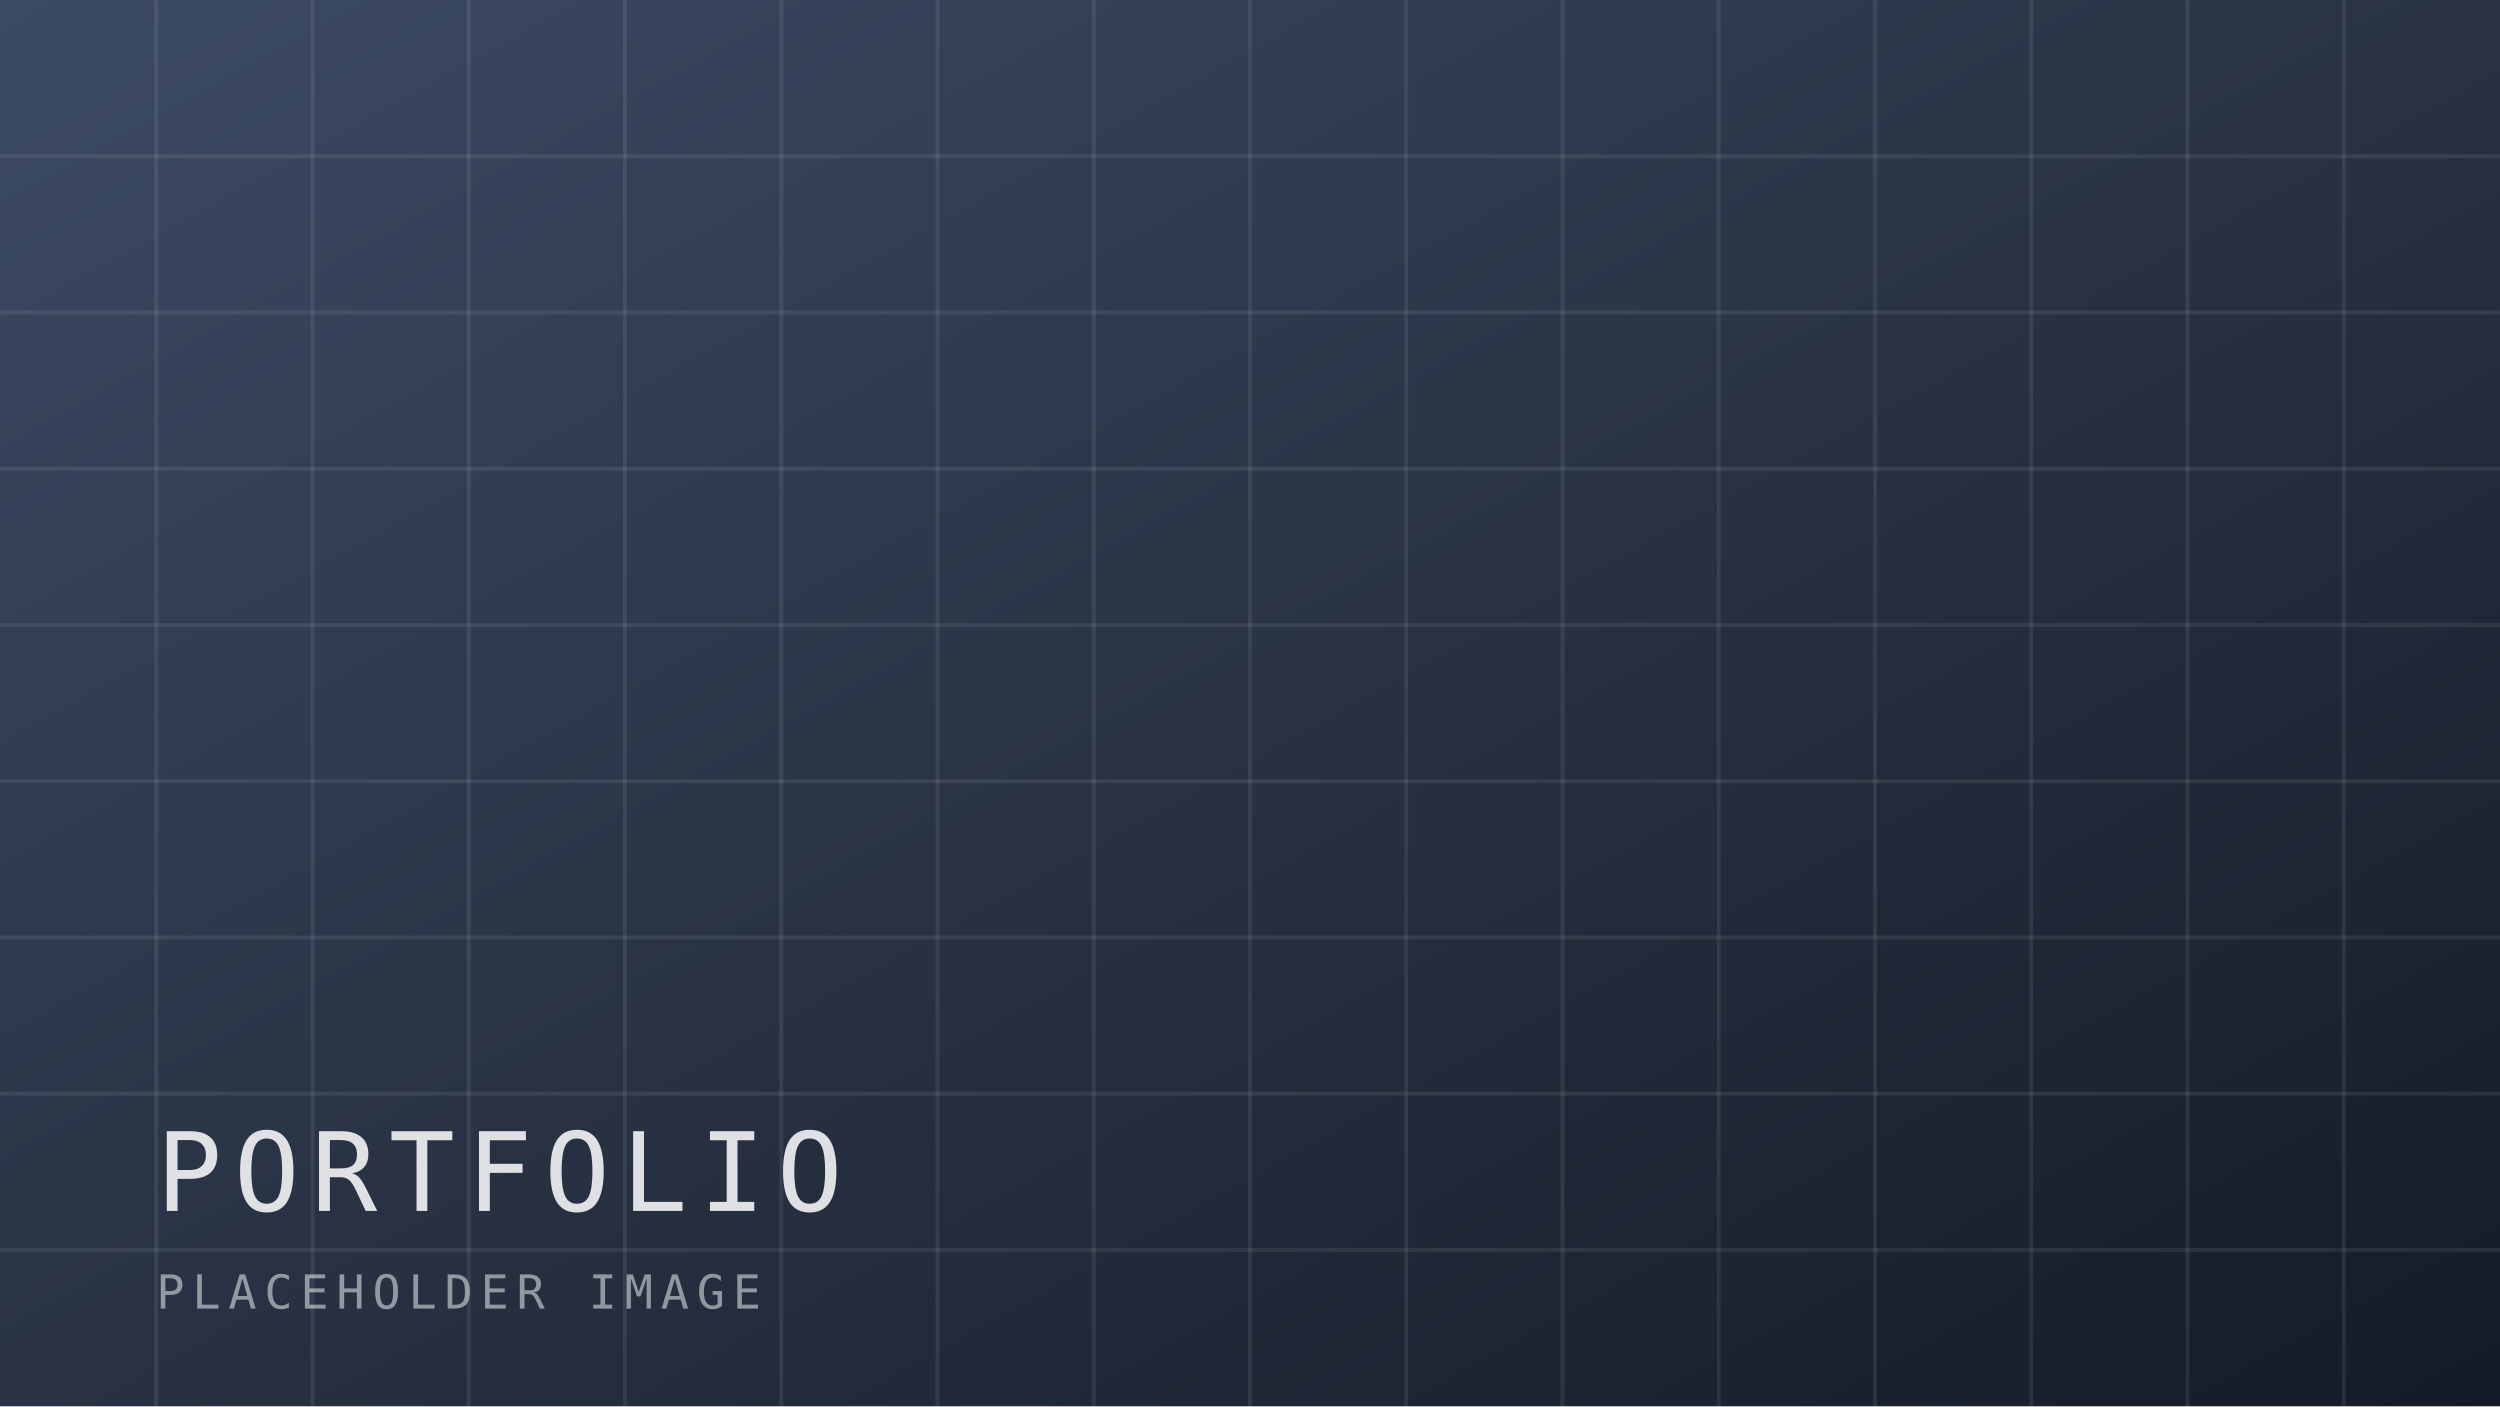
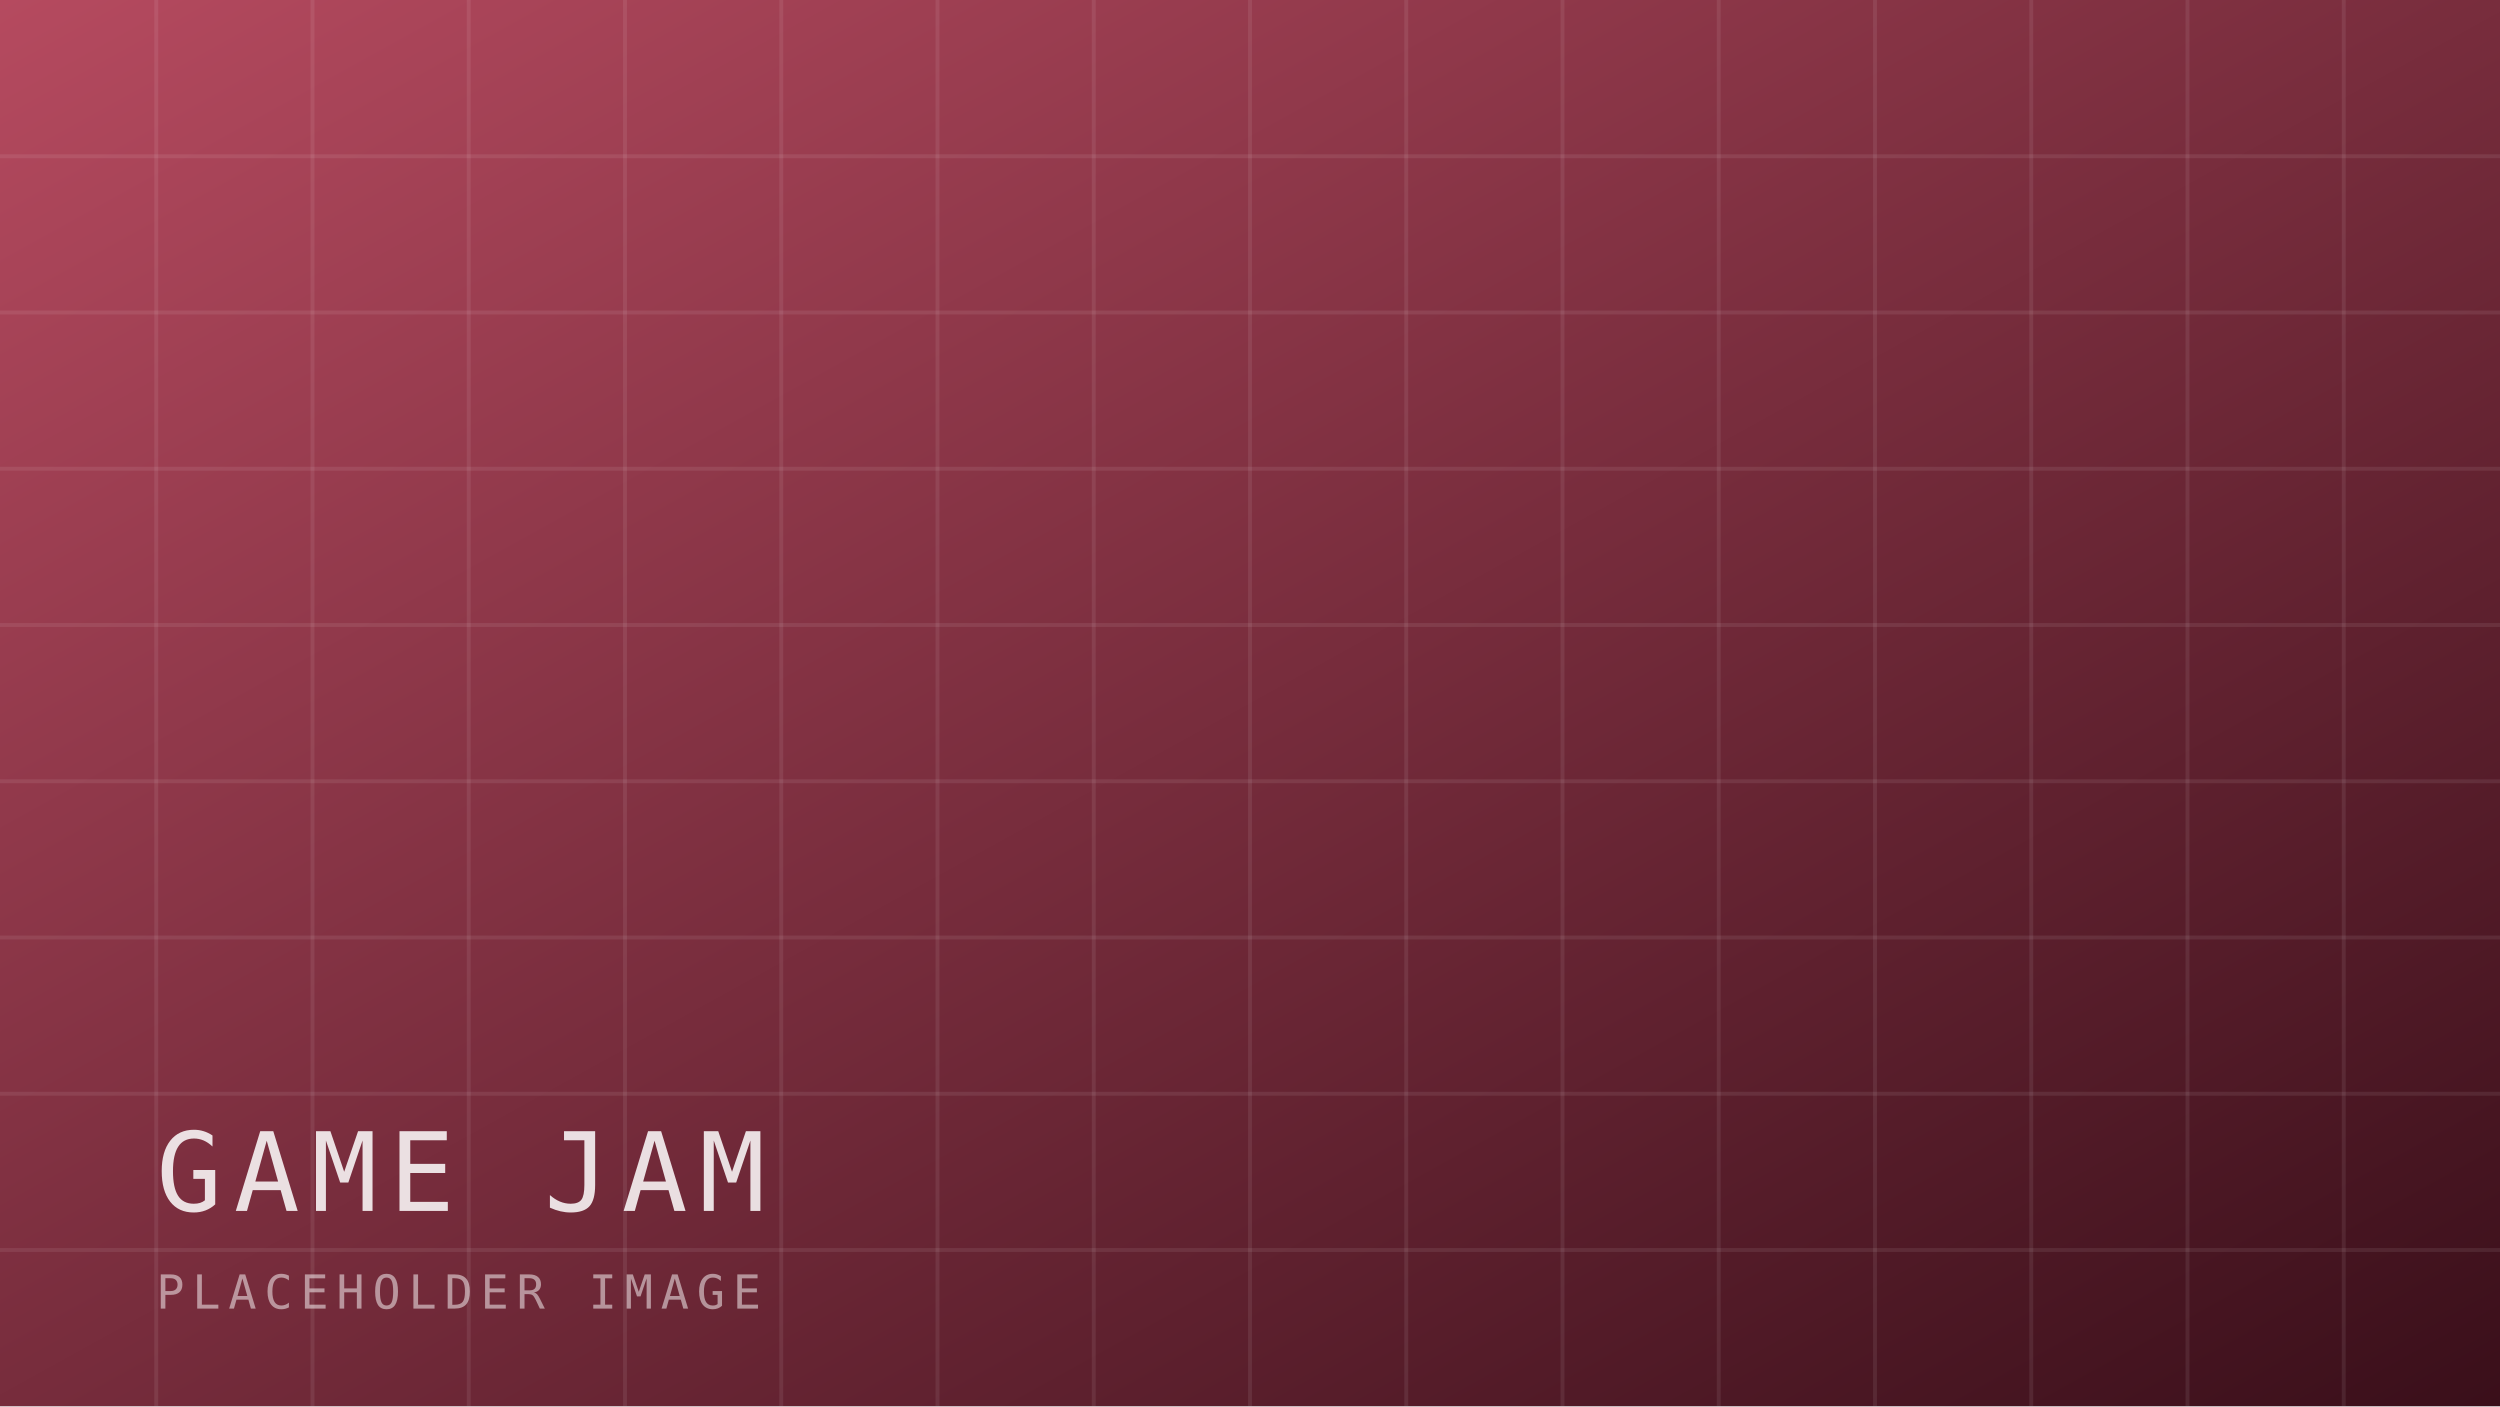
<svg xmlns="http://www.w3.org/2000/svg" viewBox="0 0 1280 720" width="1280" height="720">
  <defs>
    <linearGradient id="g" x1="0" y1="0" x2="1" y2="1">
-       <stop offset="0" stop-color="#3c4a63" />
-       <stop offset="1" stop-color="#151b26" />
+       <stop offset="0" stop-color="#b54a5f" />
+       <stop offset="1" stop-color="#3a0f1a" />
    </linearGradient>
  </defs>
  <rect width="1280" height="720" fill="url(#g)" />
  <g fill="none" stroke="#fff" stroke-opacity="0.08" stroke-width="2">
    <line x1="80" y1="0" x2="80" y2="720" />
    <line x1="160" y1="0" x2="160" y2="720" />
    <line x1="240" y1="0" x2="240" y2="720" />
    <line x1="320" y1="0" x2="320" y2="720" />
    <line x1="400" y1="0" x2="400" y2="720" />
    <line x1="480" y1="0" x2="480" y2="720" />
    <line x1="560" y1="0" x2="560" y2="720" />
    <line x1="640" y1="0" x2="640" y2="720" />
    <line x1="720" y1="0" x2="720" y2="720" />
    <line x1="800" y1="0" x2="800" y2="720" />
    <line x1="880" y1="0" x2="880" y2="720" />
    <line x1="960" y1="0" x2="960" y2="720" />
    <line x1="1040" y1="0" x2="1040" y2="720" />
    <line x1="1120" y1="0" x2="1120" y2="720" />
    <line x1="1200" y1="0" x2="1200" y2="720" />
    <line x1="0" y1="80" x2="1280" y2="80" />
    <line x1="0" y1="160" x2="1280" y2="160" />
    <line x1="0" y1="240" x2="1280" y2="240" />
    <line x1="0" y1="320" x2="1280" y2="320" />
    <line x1="0" y1="400" x2="1280" y2="400" />
    <line x1="0" y1="480" x2="1280" y2="480" />
    <line x1="0" y1="560" x2="1280" y2="560" />
    <line x1="0" y1="640" x2="1280" y2="640" />
  </g>
-   <text x="80" y="620" font-family="monospace" font-size="56" fill="#fff" fill-opacity="0.85" letter-spacing="6">PORTFOLIO</text>
+   <text x="80" y="620" font-family="monospace" font-size="56" fill="#fff" fill-opacity="0.85" letter-spacing="6">GAME JAM</text>
  <text x="80" y="670" font-family="monospace" font-size="24" fill="#fff" fill-opacity="0.5" letter-spacing="4">PLACEHOLDER IMAGE</text>
</svg>
